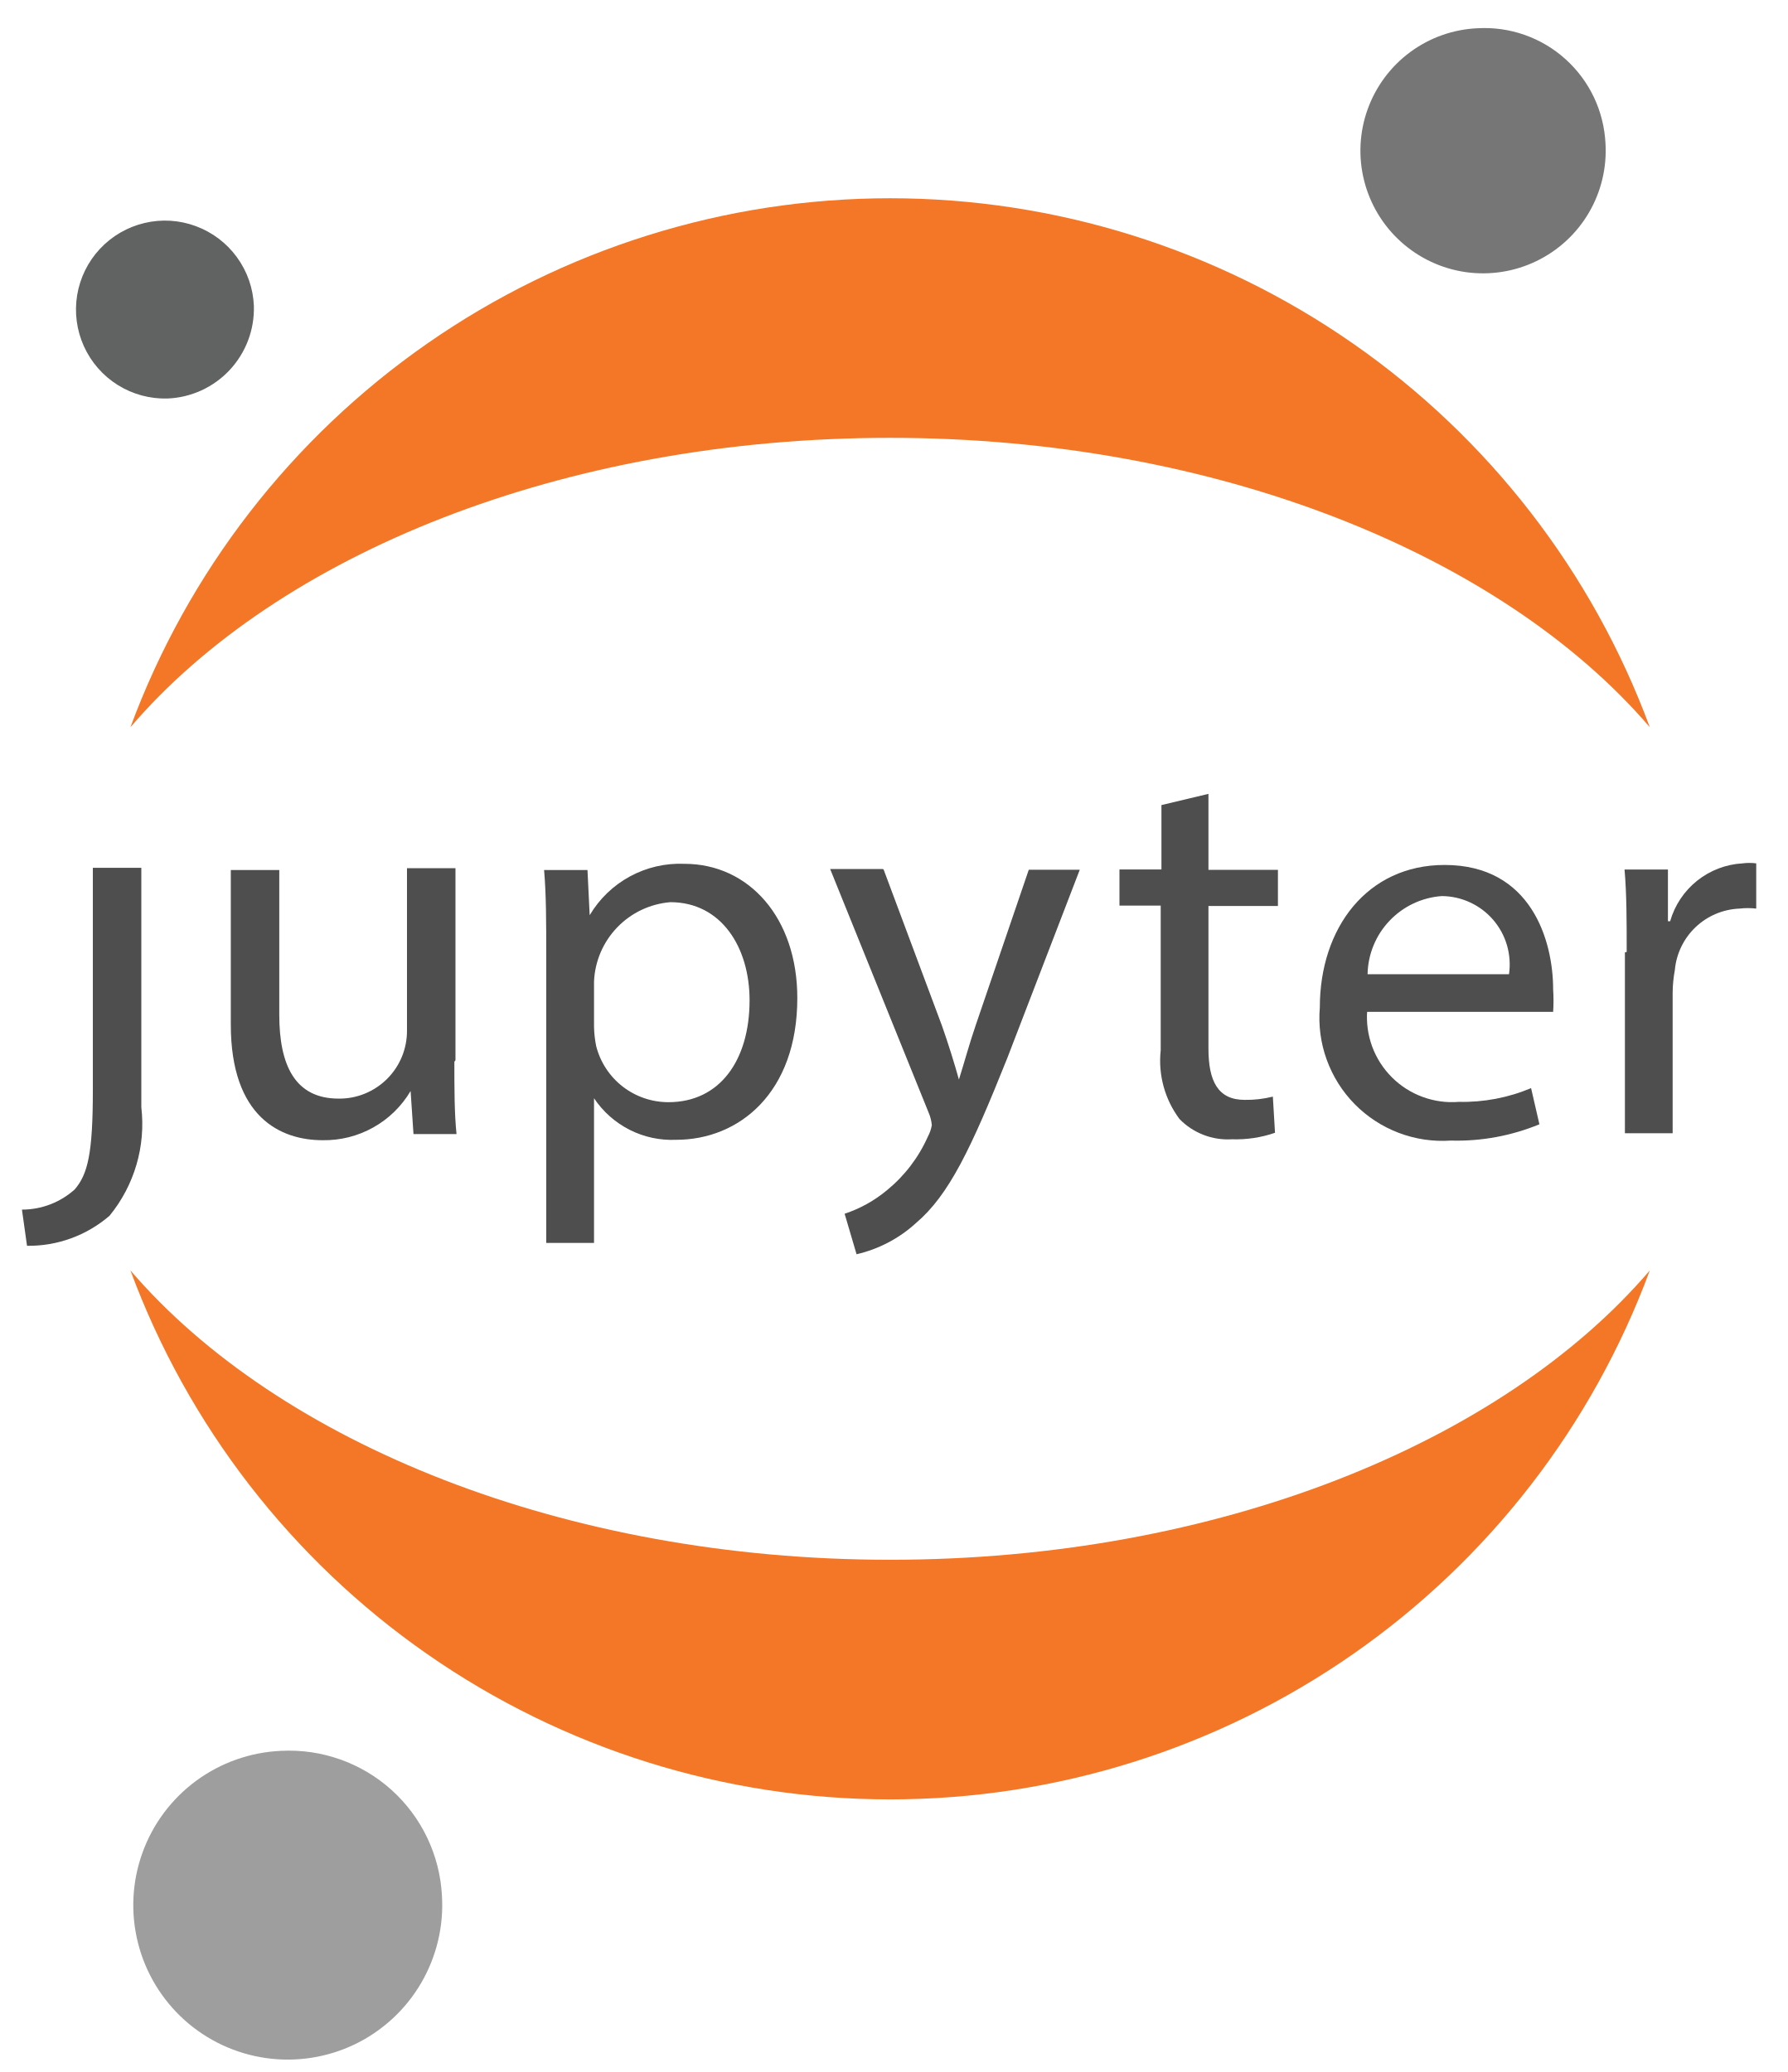
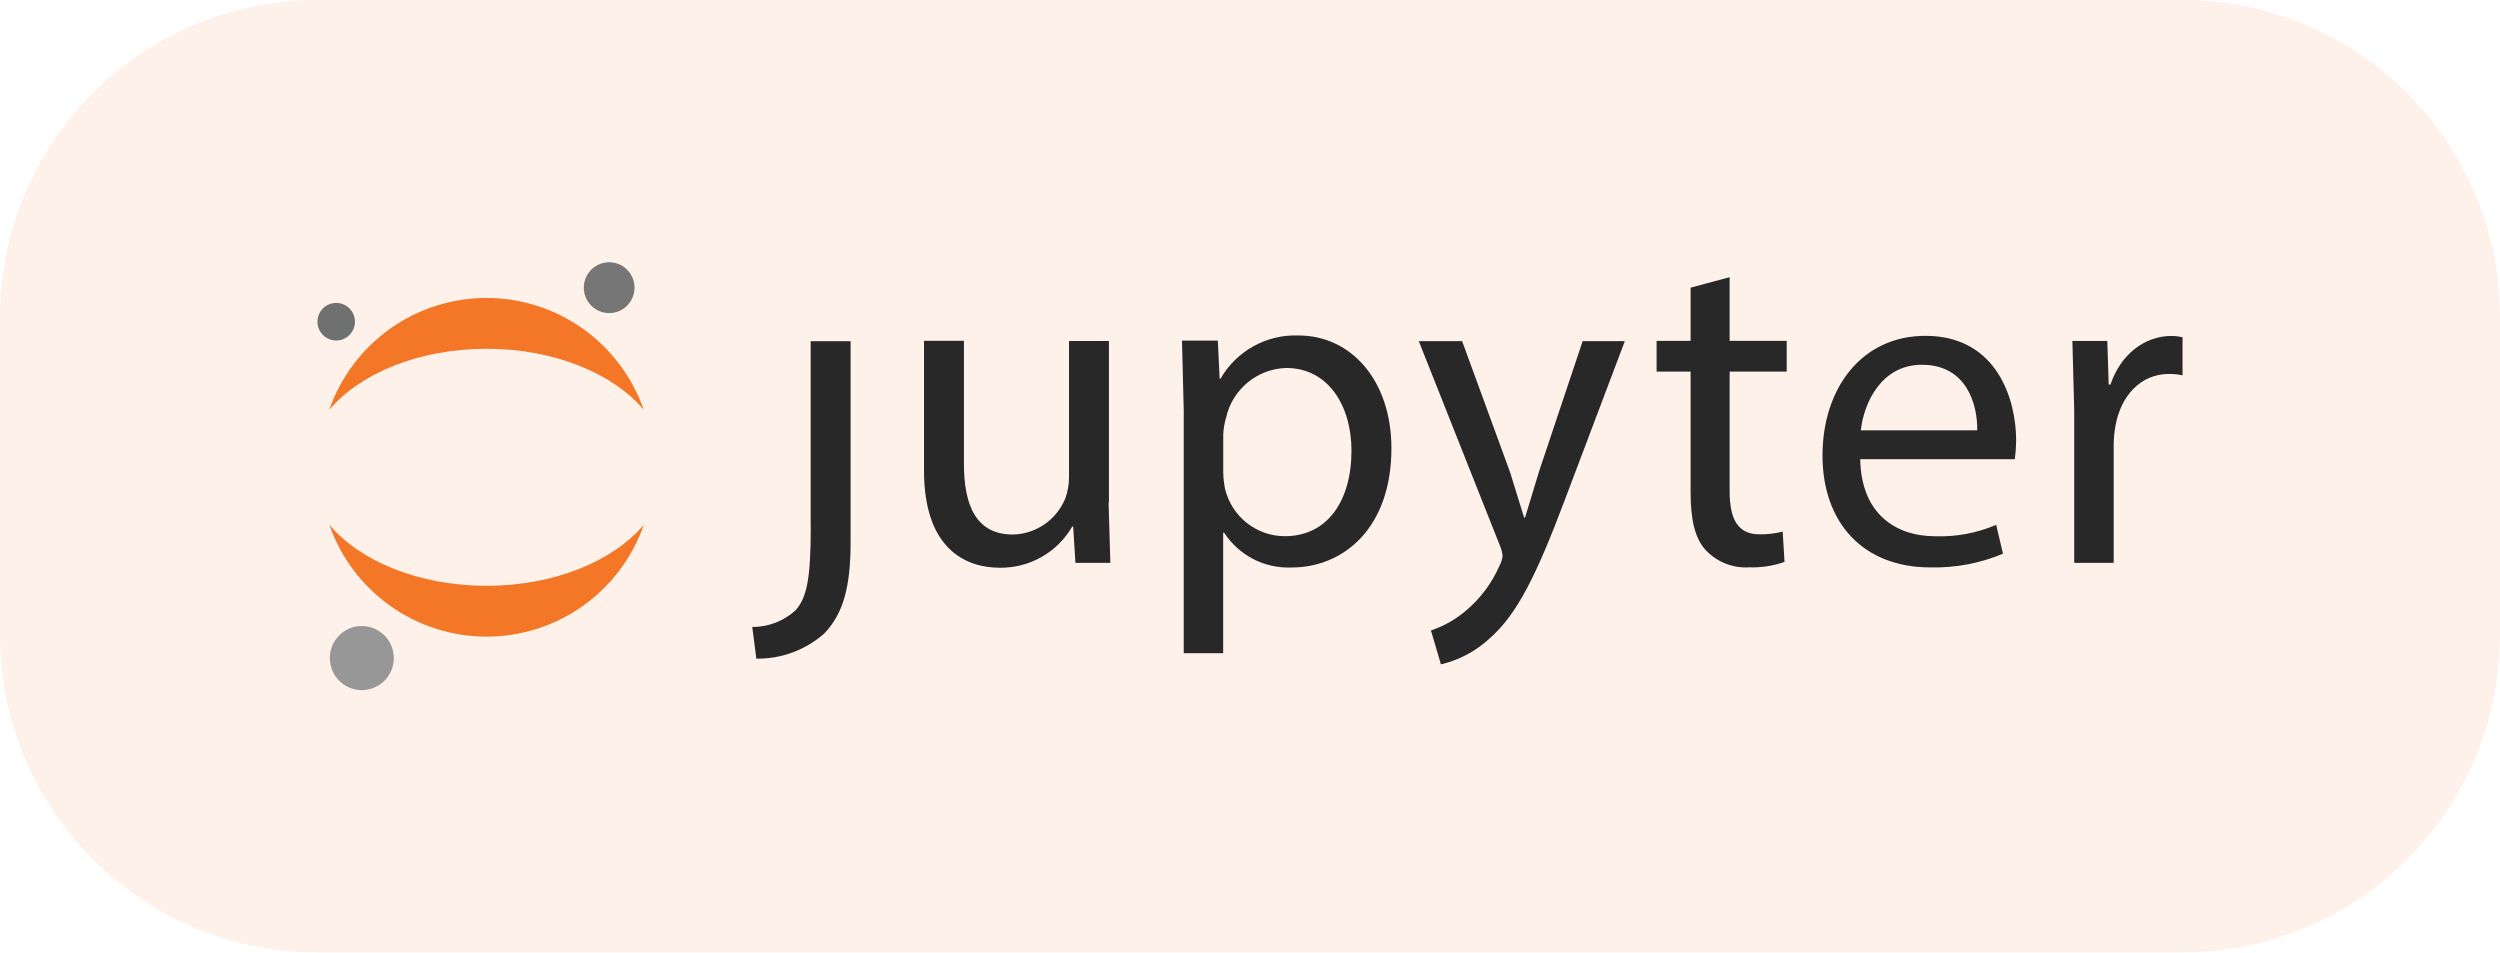
- <svg xmlns="http://www.w3.org/2000/svg" xmlns:xlink="http://www.w3.org/1999/xlink" width="44" height="51" viewBox="0 0 44 51" version="2.0">
-   <g id="Canvas" transform="translate(-1640 -2453)">
-     <g id="Group" style="mix-blend-mode:normal;">
-       <g id="Group" style="mix-blend-mode:normal;">
-         <g id="Group" style="mix-blend-mode:normal;">
-           <g id="g" style="mix-blend-mode:normal;">
-             <g id="path" style="mix-blend-mode:normal;">
-               <g id="path9 fill" style="mix-blend-mode:normal;">
-                 <use xlink:href="#path0_fill" transform="translate(1640.54 2474.36)" fill="#4E4E4E" style="mix-blend-mode:normal;" />
-               </g>
-             </g>
-             <g id="path" style="mix-blend-mode:normal;">
-               <g id="path10 fill" style="mix-blend-mode:normal;">
-                 <use xlink:href="#path1_fill" transform="translate(1645.68 2474.37)" fill="#4E4E4E" style="mix-blend-mode:normal;" />
-               </g>
-             </g>
-             <g id="path" style="mix-blend-mode:normal;">
-               <g id="path11 fill" style="mix-blend-mode:normal;">
-                 <use xlink:href="#path2_fill" transform="translate(1653.39 2474.26)" fill="#4E4E4E" style="mix-blend-mode:normal;" />
-               </g>
-             </g>
-             <g id="path" style="mix-blend-mode:normal;">
-               <g id="path12 fill" style="mix-blend-mode:normal;">
-                 <use xlink:href="#path3_fill" transform="translate(1660.43 2474.39)" fill="#4E4E4E" style="mix-blend-mode:normal;" />
-               </g>
-             </g>
-             <g id="path" style="mix-blend-mode:normal;">
-               <g id="path13 fill" style="mix-blend-mode:normal;">
-                 <use xlink:href="#path4_fill" transform="translate(1667.55 2472.54)" fill="#4E4E4E" style="mix-blend-mode:normal;" />
-               </g>
-             </g>
-             <g id="path" style="mix-blend-mode:normal;">
-               <g id="path14 fill" style="mix-blend-mode:normal;">
-                 <use xlink:href="#path5_fill" transform="translate(1672.47 2474.29)" fill="#4E4E4E" style="mix-blend-mode:normal;" />
-               </g>
-             </g>
-             <g id="path" style="mix-blend-mode:normal;">
-               <g id="path15 fill" style="mix-blend-mode:normal;">
-                 <use xlink:href="#path6_fill" transform="translate(1679.98 2474.24)" fill="#4E4E4E" style="mix-blend-mode:normal;" />
-               </g>
-             </g>
-           </g>
-         </g>
-         <g id="g" style="mix-blend-mode:normal;">
-           <g id="path" style="mix-blend-mode:normal;">
-             <g id="path16 fill" style="mix-blend-mode:normal;">
-               <use xlink:href="#path7_fill" transform="translate(1673.48 2453.69)" fill="#767677" style="mix-blend-mode:normal;" />
-             </g>
-           </g>
-           <g id="path" style="mix-blend-mode:normal;">
-             <g id="path17 fill" style="mix-blend-mode:normal;">
-               <use xlink:href="#path8_fill" transform="translate(1643.21 2484.27)" fill="#F37726" style="mix-blend-mode:normal;" />
-             </g>
-           </g>
-           <g id="path" style="mix-blend-mode:normal;">
-             <g id="path18 fill" style="mix-blend-mode:normal;">
-               <use xlink:href="#path9_fill" transform="translate(1643.21 2457.88)" fill="#F37726" style="mix-blend-mode:normal;" />
-             </g>
-           </g>
-           <g id="path" style="mix-blend-mode:normal;">
-             <g id="path19 fill" style="mix-blend-mode:normal;">
-               <use xlink:href="#path10_fill" transform="translate(1643.28 2496.09)" fill="#9E9E9E" style="mix-blend-mode:normal;" />
-             </g>
-           </g>
-           <g id="path" style="mix-blend-mode:normal;">
-             <g id="path20 fill" style="mix-blend-mode:normal;">
-               <use xlink:href="#path11_fill" transform="translate(1641.87 2458.43)" fill="#616262" style="mix-blend-mode:normal;" />
-             </g>
-           </g>
-         </g>
-       </g>
-     </g>
-   </g>
-   <defs>
-     <path id="path0_fill" d="M 1.745 5.475C 1.745 7.033 1.62 7.541 1.3 7.915C 0.943 8.236 0.48 8.414 0 8.413L 0.125 9.304C 0.869 9.314 1.591 9.051 2.155 8.565C 2.458 8.195 2.683 7.768 2.818 7.309C 2.953 6.85 2.993 6.369 2.938 5.894L 2.938 0L 1.745 0L 1.745 5.44L 1.745 5.475Z" />
-     <path id="path1_fill" d="M 5.502 4.763C 5.502 5.431 5.502 6.027 5.555 6.544L 4.496 6.544L 4.425 5.484C 4.203 5.859 3.886 6.169 3.506 6.381C 3.126 6.594 2.697 6.702 2.261 6.695C 1.229 6.695 0 6.134 0 3.846L 0 0.045L 1.193 0.045L 1.193 3.606C 1.193 4.843 1.576 5.671 2.653 5.671C 2.875 5.674 3.095 5.632 3.3 5.548C 3.505 5.464 3.691 5.34 3.848 5.184C 4.005 5.027 4.129 4.84 4.213 4.635C 4.296 4.43 4.338 4.21 4.336 3.989L 4.336 0L 5.529 0L 5.529 4.727L 5.502 4.763Z" />
-     <path id="path2_fill" d="M 0.053 2.273C 0.053 1.445 0.053 0.768 0 0.154L 1.068 0.154L 1.122 1.267C 1.36 0.865 1.702 0.535 2.113 0.312C 2.524 0.089 2.988 -0.018 3.454 0.002C 5.039 0.002 6.232 1.329 6.232 3.305C 6.232 5.638 4.799 6.795 3.25 6.795C 2.853 6.813 2.459 6.728 2.105 6.549C 1.751 6.369 1.449 6.102 1.229 5.772L 1.229 5.772L 1.229 9.333L 0.053 9.333L 0.053 2.299L 0.053 2.273ZM 1.229 4.009C 1.232 4.17 1.25 4.331 1.282 4.489C 1.383 4.885 1.613 5.235 1.935 5.485C 2.258 5.735 2.655 5.87 3.063 5.869C 4.318 5.869 5.057 4.846 5.057 3.359C 5.057 2.059 4.362 0.946 3.107 0.946C 2.61 0.987 2.145 1.207 1.8 1.566C 1.454 1.925 1.251 2.398 1.229 2.896L 1.229 4.009Z" />
-     <path id="path3_fill" d="M 1.318 0.018L 2.751 3.855C 2.902 4.282 3.063 4.799 3.169 5.182C 3.294 4.79 3.428 4.291 3.588 3.828L 4.888 0.018L 6.143 0.018L 4.362 4.647C 3.472 6.873 2.929 8.022 2.11 8.716C 1.697 9.093 1.194 9.357 0.65 9.482L 0.356 8.485C 0.737 8.359 1.09 8.163 1.398 7.906C 1.832 7.552 2.177 7.1 2.404 6.588C 2.452 6.499 2.486 6.403 2.502 6.303C 2.492 6.196 2.465 6.091 2.422 5.992L 0 0L 1.3 0L 1.318 0.018Z" />
-     <path id="path4_fill" d="M 2.19 0L 2.19 1.87L 3.9 1.87L 3.9 2.76L 2.19 2.76L 2.19 6.268C 2.19 7.069 2.422 7.532 3.08 7.532C 3.314 7.536 3.548 7.509 3.775 7.452L 3.828 8.342C 3.488 8.46 3.129 8.514 2.769 8.502C 2.53 8.517 2.292 8.48 2.069 8.394C 1.846 8.308 1.644 8.175 1.478 8.004C 1.115 7.519 0.95 6.914 1.015 6.312L 1.015 2.751L 0 2.751L 0 1.861L 1.033 1.861L 1.033 0.276L 2.19 0Z" />
-     <path id="path5_fill" d="M 1.177 3.579C 1.153 3.881 1.195 4.185 1.299 4.469C 1.404 4.753 1.569 5.011 1.783 5.225C 1.997 5.44 2.256 5.605 2.54 5.709C 2.824 5.814 3.128 5.856 3.43 5.831C 4.04 5.845 4.647 5.73 5.21 5.493L 5.415 6.383C 4.724 6.668 3.981 6.805 3.234 6.784C 2.798 6.814 2.361 6.749 1.953 6.594C 1.545 6.439 1.175 6.198 0.869 5.887C 0.563 5.576 0.328 5.202 0.18 4.791C 0.031 4.381 -0.026 3.943 0.011 3.508C 0.011 1.549 1.177 0 3.082 0C 5.219 0 5.753 1.87 5.753 3.063C 5.765 3.246 5.765 3.431 5.753 3.615L 1.15 3.615L 1.177 3.579ZM 4.667 2.689C 4.701 2.451 4.684 2.208 4.617 1.977C 4.55 1.746 4.434 1.533 4.277 1.35C 4.12 1.168 3.926 1.022 3.707 0.921C 3.489 0.82 3.252 0.767 3.011 0.766C 2.522 0.801 2.064 1.018 1.726 1.374C 1.388 1.729 1.196 2.198 1.186 2.689L 4.667 2.689Z" />
-     <path id="path6_fill" d="M 0.053 2.192C 0.053 1.427 0.053 0.768 0 0.162L 1.068 0.162L 1.068 1.436L 1.122 1.436C 1.234 1.043 1.466 0.694 1.785 0.439C 2.104 0.184 2.494 0.034 2.902 0.011C 3.015 -0.004 3.128 -0.004 3.241 0.011L 3.241 1.124C 3.105 1.108 2.967 1.108 2.831 1.124C 2.427 1.14 2.042 1.302 1.749 1.58C 1.456 1.859 1.274 2.235 1.238 2.637C 1.204 2.82 1.186 3.004 1.184 3.189L 1.184 6.653L 0.009 6.653L 0.009 2.201L 0.053 2.192Z" />
-     <path id="path7_fill" d="M 6.031 2.836C 6.067 3.434 5.925 4.029 5.622 4.546C 5.319 5.063 4.869 5.478 4.329 5.738C 3.789 5.999 3.184 6.092 2.591 6.008C 1.998 5.923 1.443 5.663 0.998 5.262C 0.553 4.861 0.237 4.337 0.091 3.755C -0.055 3.174 -0.025 2.563 0.178 1.999C 0.381 1.435 0.747 0.944 1.229 0.589C 1.712 0.234 2.289 0.03 2.888 0.005C 3.28 -0.017 3.673 0.039 4.044 0.17C 4.415 0.301 4.756 0.503 5.048 0.767C 5.34 1.03 5.577 1.348 5.746 1.703C 5.914 2.058 6.011 2.443 6.031 2.836L 6.031 2.836Z" />
-     <path id="path8_fill" d="M 18.696 7.122C 10.684 7.122 3.641 4.247 0 0C 1.413 3.82 3.962 7.116 7.305 9.444C 10.647 11.772 14.623 13.02 18.696 13.02C 22.77 13.02 26.745 11.772 30.088 9.444C 33.43 7.116 35.98 3.82 37.392 4.0486e-13C 33.76 4.247 26.744 7.122 18.696 7.122Z" />
-     <path id="path9_fill" d="M 18.696 5.897C 26.709 5.897 33.751 8.773 37.392 13.02C 35.98 9.199 33.43 5.903 30.088 3.576C 26.745 1.248 22.77 4.0486e-13 18.696 0C 14.623 4.0486e-13 10.647 1.248 7.305 3.576C 3.962 5.903 1.413 9.199 0 13.02C 3.641 8.764 10.648 5.897 18.696 5.897Z" />
-     <path id="path10_fill" d="M 7.596 3.567C 7.643 4.32 7.464 5.07 7.083 5.722C 6.703 6.373 6.136 6.897 5.457 7.226C 4.777 7.554 4.015 7.673 3.268 7.567C 2.52 7.461 1.822 7.135 1.26 6.631C 0.699 6.126 0.3 5.466 0.116 4.734C -0.069 4.002 -0.032 3.232 0.223 2.521C 0.477 1.81 0.938 1.192 1.545 0.744C 2.153 0.296 2.88 0.039 3.634 0.005C 4.128 -0.021 4.622 0.05 5.089 0.215C 5.555 0.379 5.985 0.634 6.353 0.965C 6.721 1.296 7.02 1.696 7.233 2.142C 7.446 2.589 7.57 3.073 7.596 3.567L 7.596 3.567Z" />
-     <path id="path11_fill" d="M 2.251 4.379C 1.819 4.391 1.393 4.275 1.027 4.046C 0.661 3.817 0.371 3.484 0.194 3.091C 0.016 2.697 -0.041 2.259 0.029 1.833C 0.1 1.407 0.294 1.011 0.589 0.696C 0.884 0.38 1.266 0.158 1.686 0.059C 2.106 -0.041 2.546 -0.014 2.951 0.137C 3.356 0.287 3.708 0.553 3.962 0.903C 4.216 1.252 4.361 1.669 4.378 2.1C 4.395 2.684 4.181 3.25 3.783 3.677C 3.385 4.104 2.834 4.356 2.251 4.379Z" />
-   </defs>
+ <svg xmlns="http://www.w3.org/2000/svg" width="63" height="24" viewBox="0 0 63 24" fill="none">
+   <rect x="-0.001" width="63.001" height="24" rx="8" fill="#F37726" fill-opacity="0.1" />
+   <path d="M20.431 13.272C20.431 14.613 20.328 15.051 20.054 15.374C19.755 15.649 19.363 15.802 18.957 15.8L19.06 16.598C19.689 16.607 20.3 16.381 20.772 15.963C21.264 15.454 21.435 14.75 21.435 13.67V8.599H20.429V13.278L20.431 13.272Z" fill="#282828" />
+   <path d="M27.936 12.66L27.981 14.185H27.101L27.044 13.268H27.021C26.836 13.588 26.569 13.853 26.247 14.036C25.925 14.219 25.561 14.312 25.192 14.307C24.323 14.307 23.285 13.821 23.285 11.858V8.588H24.291V11.691C24.291 12.755 24.611 13.47 25.523 13.47C25.81 13.464 26.088 13.375 26.323 13.211C26.559 13.048 26.741 12.819 26.848 12.553C26.909 12.386 26.939 12.21 26.939 12.032V8.593H27.945V12.66H27.936H27.936Z" fill="#282828" />
+   <path d="M29.832 10.417L29.786 8.583H30.689L30.735 9.541H30.758C30.955 9.198 31.242 8.916 31.589 8.724C31.935 8.532 32.327 8.439 32.722 8.454C34.058 8.454 35.064 9.601 35.064 11.297C35.064 13.308 33.854 14.301 32.549 14.301C32.213 14.315 31.88 14.242 31.582 14.088C31.283 13.933 31.03 13.704 30.847 13.423H30.824V16.461H29.83V10.408L29.832 10.417H29.832ZM30.826 11.907C30.829 12.047 30.844 12.186 30.872 12.322C30.954 12.661 31.147 12.962 31.42 13.179C31.693 13.394 32.031 13.512 32.379 13.512C33.442 13.512 34.057 12.634 34.057 11.353C34.057 10.231 33.474 9.273 32.413 9.273C32.056 9.283 31.713 9.412 31.438 9.641C31.163 9.869 30.972 10.182 30.895 10.532C30.855 10.666 30.832 10.806 30.826 10.947V11.905V11.907V11.907Z" fill="#282828" />
+   <path d="M36.844 8.593L38.053 11.898L38.408 13.044H38.431L38.785 11.877L39.883 8.596H40.946L39.439 12.583C38.719 14.5 38.229 15.483 37.543 16.084C37.197 16.407 36.772 16.635 36.311 16.742L36.06 15.887C36.382 15.78 36.681 15.611 36.94 15.39C37.306 15.083 37.596 14.695 37.786 14.257C37.827 14.181 37.854 14.099 37.866 14.014C37.857 13.922 37.834 13.833 37.797 13.748L35.753 8.596H36.85L36.844 8.593Z" fill="#282828" />
+   <path d="M43.587 6.985V8.59H45.025V9.365H43.587V12.378C43.587 13.066 43.781 13.465 44.341 13.465C44.538 13.468 44.734 13.445 44.924 13.396L44.97 14.16C44.684 14.261 44.381 14.307 44.078 14.297C43.877 14.31 43.675 14.278 43.488 14.204C43.3 14.13 43.131 14.017 42.992 13.871C42.706 13.571 42.603 13.073 42.603 12.415V9.365H41.746V8.59H42.603V7.249L43.587 6.985Z" fill="#282828" />
+   <path d="M46.878 11.572C46.901 12.948 47.77 13.514 48.774 13.514C49.299 13.531 49.821 13.432 50.304 13.226L50.475 13.953C49.897 14.196 49.273 14.314 48.646 14.299C46.944 14.299 45.927 13.166 45.927 11.478C45.927 9.791 46.91 8.463 48.52 8.463C50.324 8.463 50.807 10.068 50.807 11.098C50.805 11.256 50.794 11.415 50.772 11.572H46.885H46.878V11.572ZM49.826 10.845C49.837 10.199 49.563 9.192 48.433 9.192C47.416 9.192 46.972 10.139 46.892 10.845H49.828H49.826H49.826Z" fill="#282828" />
+   <path d="M52.27 10.337L52.224 8.592H53.104L53.139 9.69H53.184C53.436 8.938 54.042 8.466 54.714 8.466C54.811 8.465 54.907 8.476 55 8.5V9.459C54.887 9.434 54.772 9.422 54.657 9.424C53.948 9.424 53.447 9.968 53.31 10.729C53.282 10.886 53.267 11.044 53.265 11.203V14.184H52.27V10.337Z" fill="#282828" />
+   <path d="M15.99 7.222C15.995 7.349 15.963 7.474 15.898 7.582C15.832 7.691 15.736 7.777 15.621 7.831C15.506 7.884 15.378 7.903 15.253 7.883C15.128 7.864 15.012 7.808 14.919 7.722C14.825 7.636 14.76 7.524 14.73 7.401C14.7 7.278 14.707 7.149 14.75 7.03C14.793 6.911 14.871 6.807 14.973 6.732C15.075 6.657 15.197 6.614 15.324 6.609C15.493 6.602 15.658 6.662 15.783 6.777C15.908 6.892 15.982 7.052 15.99 7.222H15.99Z" fill="#767677" />
+   <path d="M12.261 14.762C10.558 14.762 9.071 14.142 8.299 13.223C8.586 14.047 9.122 14.762 9.832 15.267C10.542 15.772 11.391 16.043 12.262 16.043C13.132 16.043 13.982 15.772 14.691 15.267C15.402 14.762 15.938 14.047 16.225 13.223C15.451 14.142 13.964 14.762 12.261 14.762V14.762Z" fill="#F37726" />
+   <path d="M12.261 8.789C13.963 8.789 15.451 9.409 16.223 10.328C15.935 9.504 15.399 8.789 14.689 8.284C13.979 7.779 13.13 7.508 12.26 7.508C11.389 7.508 10.54 7.779 9.83 8.284C9.12 8.789 8.584 9.504 8.297 10.328C9.07 9.411 10.558 8.789 12.261 8.789Z" fill="#F37726" />
+   <path d="M9.923 16.548C9.93 16.708 9.89 16.866 9.807 17.003C9.724 17.14 9.603 17.248 9.458 17.316C9.313 17.384 9.152 17.407 8.994 17.382C8.837 17.357 8.69 17.287 8.573 17.178C8.455 17.07 8.372 16.93 8.335 16.774C8.297 16.619 8.306 16.456 8.361 16.305C8.416 16.155 8.514 16.025 8.643 15.93C8.772 15.836 8.925 15.782 9.085 15.776C9.298 15.767 9.506 15.844 9.663 15.988C9.821 16.134 9.914 16.335 9.923 16.548V16.548V16.548Z" fill="#989798" />
+   <path d="M8.493 8.581C8.399 8.585 8.307 8.561 8.227 8.512C8.147 8.464 8.083 8.392 8.043 8.307C8.004 8.222 7.991 8.127 8.005 8.034C8.019 7.942 8.061 7.855 8.124 7.786C8.187 7.717 8.27 7.668 8.361 7.646C8.451 7.624 8.547 7.629 8.635 7.662C8.723 7.694 8.799 7.752 8.854 7.827C8.919 7.916 8.951 8.024 8.945 8.134C8.939 8.243 8.895 8.347 8.82 8.428C8.736 8.52 8.618 8.575 8.493 8.581L8.493 8.581Z" fill="#6F7070" />
</svg>
